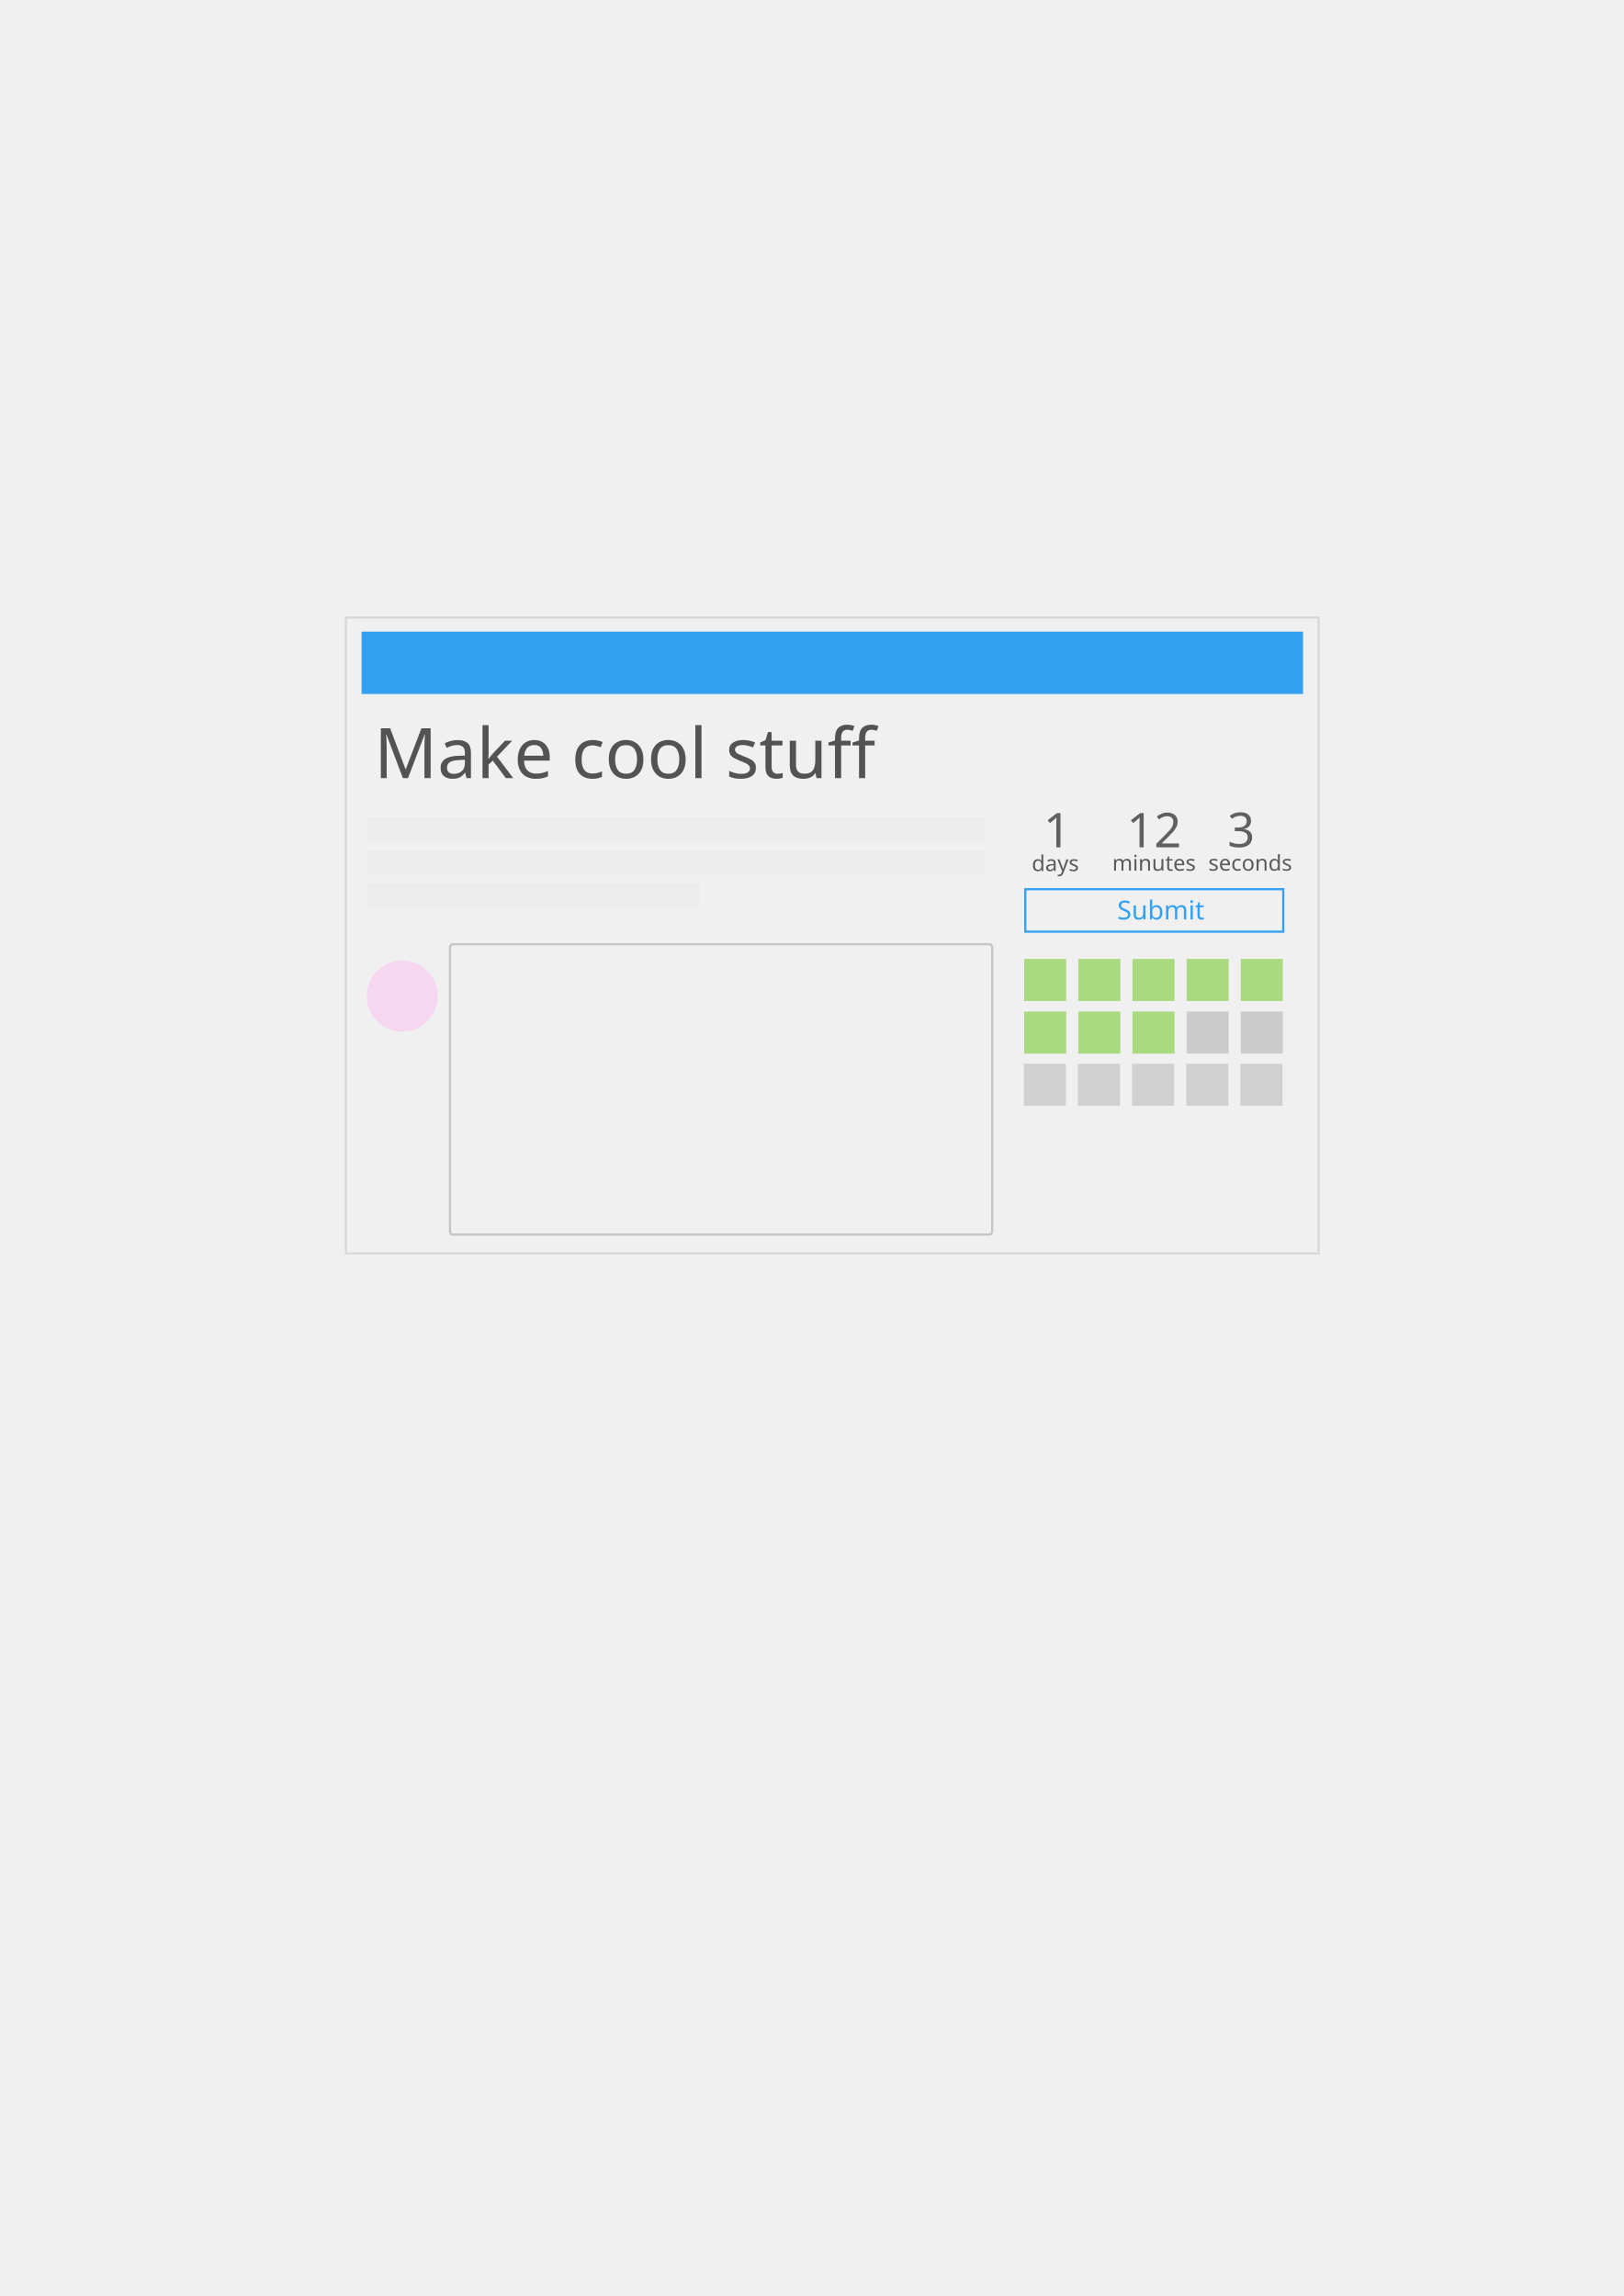
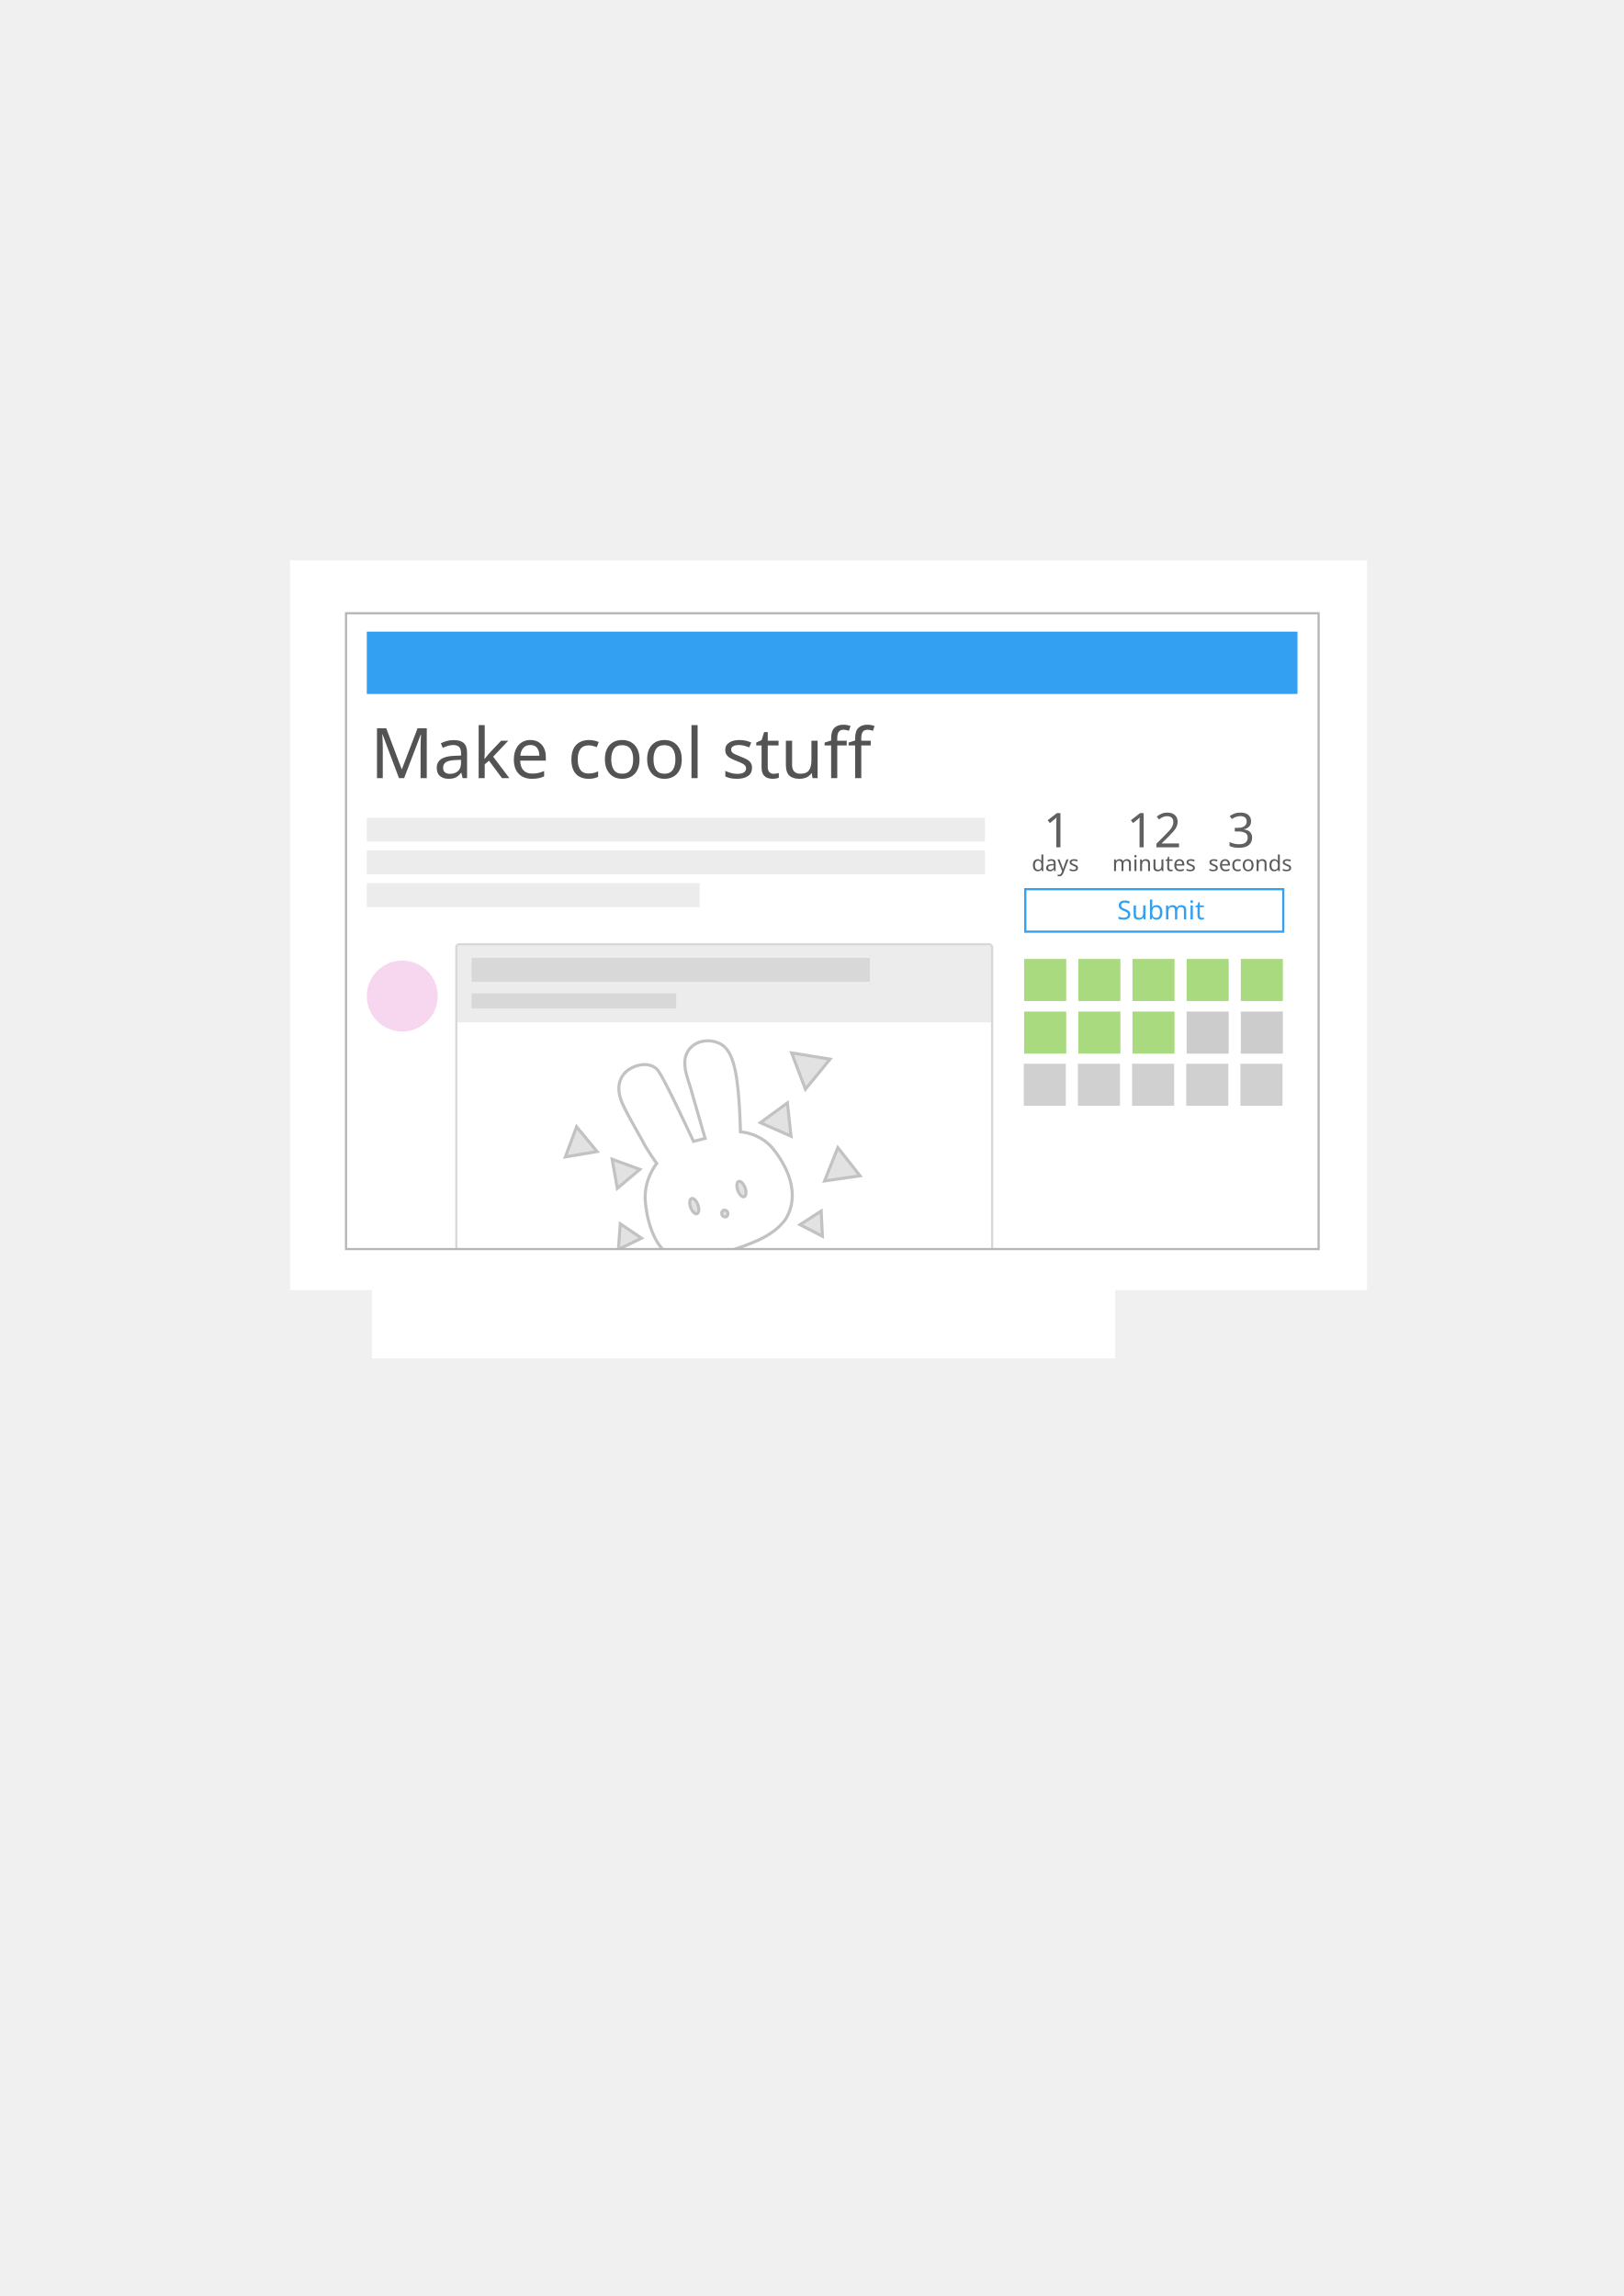
<svg xmlns="http://www.w3.org/2000/svg" width="744.094" height="1052.362" id="svg2" version="1.1">
  <defs id="defs4" />
  <g id="layer1">
-     <rect style="color:#000000;fill:none;stroke:#d8d8d8;stroke-width:1;stroke-opacity:1;marker:none;visibility:visible;display:inline;overflow:visible;enable-background:accumulate" id="rect2987" width="445.714" height="291.429" x="158.571" y="283.076" />
-     <rect style="color:#000000;fill:#34a0f2;fill-opacity:1;fill-rule:nonzero;stroke:none;stroke-width:1;marker:none;visibility:visible;display:inline;overflow:visible;enable-background:accumulate" id="rect2985" width="431.429" height="28.571" x="165.714" y="289.505" />
+     <rect style="opacity:1;color:#000000;fill:#ffffff;fill-opacity:1;fill-rule:nonzero;stroke:none;stroke-width:1.4;stroke-linejoin:miter;stroke-miterlimit:4;stroke-opacity:1;stroke-dasharray:none;stroke-dashoffset:0;marker:none;visibility:visible;display:inline;overflow:visible;enable-background:accumulate" id="rect4125" width="493.561" height="334.462" x="132.936" y="256.867" />
+     <rect style="color:#000000;fill:#34a0f2;fill-opacity:1;fill-rule:nonzero;stroke:none;stroke-width:1;marker:none;visibility:visible;display:inline;overflow:visible;enable-background:accumulate" id="rect2985" width="426.522" height="28.571" x="168.084" y="289.505" />
    <rect style="color:#000000;fill:none;stroke:#34a0f2;stroke-width:1;stroke-linejoin:miter;stroke-miterlimit:4;stroke-opacity:1;stroke-dasharray:none;stroke-dashoffset:0;marker:none;visibility:visible;display:inline;overflow:visible;enable-background:accumulate" id="rect3757" width="118.214" height="19.464" x="469.87" y="407.561" />
    <rect style="color:#000000;fill:#aada80;fill-opacity:1;stroke:none;stroke-width:1;marker:none;visibility:visible;display:inline;overflow:visible;enable-background:accumulate" id="rect3759" width="19.286" height="19.286" x="469.334" y="439.526" />
-     <text xml:space="preserve" style="font-size:40px;font-style:normal;font-variant:normal;font-weight:normal;font-stretch:normal;line-height:125%;letter-spacing:0px;word-spacing:0px;fill:#535353;fill-opacity:1;stroke:none;font-family:Dosis;-inkscape-font-specification:Dosis" x="171.429" y="356.648" id="text3761">
-       <tspan id="tspan3763" x="171.429" y="356.648" style="font-size:32px;fill:#535353;fill-opacity:1">Make cool stuff</tspan>
+     <text xml:space="preserve" style="font-size:40px;font-style:normal;font-variant:normal;font-weight:normal;font-stretch:normal;line-height:125%;letter-spacing:0px;word-spacing:0px;fill:#535353;fill-opacity:1;stroke:none;font-family:Dosis;-inkscape-font-specification:Dosis" x="169.652" y="356.648" id="text3761">
+       <tspan id="tspan3763" x="169.652" y="356.648" style="font-size:32px;fill:#535353;fill-opacity:1">Make cool stuff</tspan>
    </text>
    <rect y="439.526" x="494.155" height="19.286" width="19.286" id="rect3769" style="color:#000000;fill:#aada80;fill-opacity:1;stroke:none;stroke-width:1;marker:none;visibility:visible;display:inline;overflow:visible;enable-background:accumulate" />
    <rect style="color:#000000;fill:#aada80;fill-opacity:1;stroke:none;stroke-width:1;marker:none;visibility:visible;display:inline;overflow:visible;enable-background:accumulate" id="rect3771" width="19.286" height="19.286" x="518.977" y="439.526" />
    <rect y="439.526" x="543.798" height="19.286" width="19.286" id="rect3773" style="color:#000000;fill:#aada80;fill-opacity:1;stroke:none;stroke-width:1;marker:none;visibility:visible;display:inline;overflow:visible;enable-background:accumulate" />
    <rect style="color:#000000;fill:#aada80;fill-opacity:1;stroke:none;stroke-width:1;marker:none;visibility:visible;display:inline;overflow:visible;enable-background:accumulate" id="rect3775" width="19.286" height="19.286" x="568.62" y="439.526" />
    <rect y="463.633" x="469.334" height="19.286" width="19.286" id="rect3782" style="color:#000000;fill:#aada80;fill-opacity:1;stroke:none;stroke-width:1;marker:none;visibility:visible;display:inline;overflow:visible;enable-background:accumulate" />
    <rect style="color:#000000;fill:#aada80;fill-opacity:1;stroke:none;stroke-width:1;marker:none;visibility:visible;display:inline;overflow:visible;enable-background:accumulate" id="rect3784" width="19.286" height="19.286" x="494.155" y="463.633" />
    <rect y="463.633" x="518.977" height="19.286" width="19.286" id="rect3786" style="color:#000000;fill:#aada80;fill-opacity:1;stroke:none;stroke-width:1;marker:none;visibility:visible;display:inline;overflow:visible;enable-background:accumulate" />
    <rect style="color:#000000;fill:#cccccc;fill-opacity:1;stroke:none;stroke-width:1;marker:none;visibility:visible;display:inline;overflow:visible;enable-background:accumulate" id="rect3788" width="19.286" height="19.286" x="543.798" y="463.633" />
    <rect y="463.633" x="568.62" height="19.286" width="19.286" id="rect3790" style="color:#000000;fill:#cccccc;fill-opacity:1;stroke:none;stroke-width:1;marker:none;visibility:visible;display:inline;overflow:visible;enable-background:accumulate" />
    <rect y="487.561" x="469.155" height="19.286" width="19.286" id="rect3796" style="color:#000000;fill:#d0d0d0;fill-opacity:1;stroke:none;stroke-width:1;marker:none;visibility:visible;display:inline;overflow:visible;enable-background:accumulate" />
    <rect style="color:#000000;fill:#d0d0d0;fill-opacity:1;stroke:none;stroke-width:1;marker:none;visibility:visible;display:inline;overflow:visible;enable-background:accumulate" id="rect3798" width="19.286" height="19.286" x="493.977" y="487.561" />
    <rect y="487.561" x="518.798" height="19.286" width="19.286" id="rect3800" style="color:#000000;fill:#d0d0d0;fill-opacity:1;stroke:none;stroke-width:1;marker:none;visibility:visible;display:inline;overflow:visible;enable-background:accumulate" />
-     <rect style="color:#000000;fill:#d0d0d0;fill-opacity:1;stroke:none;stroke-width:1;marker:none;visibility:visible;display:inline;overflow:visible;enable-background:accumulate" id="rect3802" width="19.286" height="19.286" x="543.619" y="487.561" />
+     <rect style="color:#000000;fill:#d0d0d0;fill-opacity:1;stroke:none;stroke-width:1;marker:none;visibility:visible;display:inline;overflow:visible;enable-background:accumulate" id="rect3802" width="19.286" height="19.286" x="543.62" y="487.561" />
    <rect y="487.561" x="568.441" height="19.286" width="19.286" id="rect3804" style="color:#000000;fill:#d0d0d0;fill-opacity:1;stroke:none;stroke-width:1;marker:none;visibility:visible;display:inline;overflow:visible;enable-background:accumulate" />
    <text xml:space="preserve" style="font-size:40px;font-style:normal;font-variant:normal;font-weight:normal;font-stretch:normal;line-height:125%;letter-spacing:0px;word-spacing:0px;fill:#000000;fill-opacity:1;stroke:none;font-family:Dosis;-inkscape-font-specification:Dosis" x="521.827" y="349.147" id="text3822">
      <tspan id="tspan3824" x="521.827" y="349.147" />
    </text>
-     <g id="g3846" transform="translate(-0.05710622,15.32792)">
-       <text id="text3806" y="383.922" x="472.872" style="font-size:40px;font-style:normal;font-variant:normal;font-weight:normal;font-stretch:normal;line-height:125%;letter-spacing:0px;word-spacing:0px;fill:#5b5b5b;fill-opacity:1;stroke:none;font-family:Dosis;-inkscape-font-specification:Dosis" xml:space="preserve">
-         <tspan style="font-size:10px;fill:#5b5b5b;fill-opacity:1" y="383.922" x="472.872" id="tspan3808">days</tspan>
+     <g id="g3980">
+       <text id="text3806" y="399.25" x="472.815" style="font-size:40px;font-style:normal;font-variant:normal;font-weight:normal;font-stretch:normal;line-height:125%;letter-spacing:0px;word-spacing:0px;fill:#5b5b5b;fill-opacity:1;stroke:none;font-family:Dosis;-inkscape-font-specification:Dosis" xml:space="preserve">
+         <tspan style="font-size:10px;fill:#5b5b5b;fill-opacity:1" y="399.25" x="472.815" id="tspan3808">days</tspan>
      </text>
-       <text id="text3810" y="383.768" x="509.759" style="font-size:40px;font-style:normal;font-variant:normal;font-weight:normal;font-stretch:normal;line-height:125%;letter-spacing:0px;word-spacing:0px;fill:#5b5b5b;fill-opacity:1;stroke:none;font-family:Dosis;-inkscape-font-specification:Dosis" xml:space="preserve">
-         <tspan style="font-size:10px;fill:#5b5b5b;fill-opacity:1" y="383.768" x="509.759" id="tspan3812">minutes</tspan>
+       <text id="text3810" y="399.25" x="509.702" style="font-size:40px;font-style:normal;font-variant:normal;font-weight:normal;font-stretch:normal;line-height:125%;letter-spacing:0px;word-spacing:0px;fill:#5b5b5b;fill-opacity:1;stroke:none;font-family:Dosis;-inkscape-font-specification:Dosis" xml:space="preserve">
+         <tspan style="font-size:10px;fill:#5b5b5b;fill-opacity:1" y="399.25" x="509.702" id="tspan3812">minutes</tspan>
      </text>
-       <text id="text3814" y="383.735" x="553.799" style="font-size:40px;font-style:normal;font-variant:normal;font-weight:normal;font-stretch:normal;line-height:125%;letter-spacing:0px;word-spacing:0px;fill:#5b5b5b;fill-opacity:1;stroke:none;font-family:Dosis;-inkscape-font-specification:Dosis" xml:space="preserve">
-         <tspan style="font-size:10px;fill:#5b5b5b;fill-opacity:1" y="383.735" x="553.799" id="tspan3816">seconds</tspan>
+       <text id="text3814" y="399.25" x="553.742" style="font-size:40px;font-style:normal;font-variant:normal;font-weight:normal;font-stretch:normal;line-height:125%;letter-spacing:0px;word-spacing:0px;fill:#5b5b5b;fill-opacity:1;stroke:none;font-family:Dosis;-inkscape-font-specification:Dosis" xml:space="preserve">
+         <tspan style="font-size:10px;fill:#5b5b5b;fill-opacity:1" y="399.25" x="553.742" id="tspan3816">seconds</tspan>
      </text>
-       <text id="text3818" y="373.038" x="478.218" style="font-size:40px;font-style:normal;font-variant:normal;font-weight:normal;font-stretch:normal;line-height:125%;letter-spacing:0px;word-spacing:0px;fill:#606060;fill-opacity:1;stroke:none;font-family:Dosis;-inkscape-font-specification:Dosis" xml:space="preserve">
-         <tspan style="font-size:22px;fill:#606060;fill-opacity:1" y="373.038" x="478.218" id="tspan3820">1</tspan>
+       <text id="text3818" y="388.366" x="478.161" style="font-size:40px;font-style:normal;font-variant:normal;font-weight:normal;font-stretch:normal;line-height:125%;letter-spacing:0px;word-spacing:0px;fill:#606060;fill-opacity:1;stroke:none;font-family:Dosis;-inkscape-font-specification:Dosis" xml:space="preserve">
+         <tspan style="font-size:22px;fill:#606060;fill-opacity:1" y="388.366" x="478.161" id="tspan3820">1</tspan>
      </text>
-       <text id="text3826" y="373.038" x="516.349" style="font-size:40px;font-style:normal;font-variant:normal;font-weight:normal;font-stretch:normal;line-height:125%;letter-spacing:0px;word-spacing:0px;fill:#606060;fill-opacity:1;stroke:none;font-family:Dosis;-inkscape-font-specification:Dosis" xml:space="preserve">
-         <tspan style="font-size:22px;fill:#606060;fill-opacity:1" y="373.038" x="516.349" id="tspan3828">12</tspan>
+       <text id="text3826" y="388.366" x="516.292" style="font-size:40px;font-style:normal;font-variant:normal;font-weight:normal;font-stretch:normal;line-height:125%;letter-spacing:0px;word-spacing:0px;fill:#606060;fill-opacity:1;stroke:none;font-family:Dosis;-inkscape-font-specification:Dosis" xml:space="preserve">
+         <tspan style="font-size:22px;fill:#606060;fill-opacity:1" y="388.366" x="516.292" id="tspan3828">12</tspan>
      </text>
-       <text id="text3830" y="372.906" x="562.53" style="font-size:40px;font-style:normal;font-variant:normal;font-weight:normal;font-stretch:normal;line-height:125%;letter-spacing:0px;word-spacing:0px;fill:#606060;fill-opacity:1;stroke:none;font-family:Dosis;-inkscape-font-specification:Dosis" xml:space="preserve">
-         <tspan style="font-size:22px;fill:#606060;fill-opacity:1" y="372.906" x="562.53" id="tspan3832">3</tspan>
+       <text id="text3830" y="388.366" x="562.473" style="font-size:40px;font-style:normal;font-variant:normal;font-weight:normal;font-stretch:normal;line-height:125%;letter-spacing:0px;word-spacing:0px;fill:#606060;fill-opacity:1;stroke:none;font-family:Dosis;-inkscape-font-specification:Dosis" xml:space="preserve">
+         <tspan style="font-size:22px;fill:#606060;fill-opacity:1" y="388.366" x="562.473" id="tspan3832">3</tspan>
      </text>
    </g>
    <text xml:space="preserve" style="font-size:40px;font-style:normal;font-variant:normal;font-weight:normal;font-stretch:normal;line-height:125%;letter-spacing:0px;word-spacing:0px;fill:#34a0f2;fill-opacity:1;stroke:none;font-family:Dosis;-inkscape-font-specification:Dosis" x="511.966" y="421.421" id="text3860">
      <tspan id="tspan3862" x="511.966" y="421.421" style="font-size:12px;fill:#34a0f2;fill-opacity:1">Submit</tspan>
    </text>
-     <rect style="color:#000000;fill:none;stroke:#c5c5c5;stroke-width:1;stroke-linejoin:miter;stroke-miterlimit:4;stroke-opacity:1;stroke-dasharray:none;stroke-dashoffset:0;marker:none;visibility:visible;display:inline;overflow:visible;enable-background:accumulate" id="rect3864" width="248.444" height="133.078" x="206.225" y="432.794" ry="1.371" />
+     <rect style="color:#000000;fill:#ececec;fill-opacity:1;fill-rule:nonzero;stroke:none;stroke-width:1;marker:none;visibility:visible;display:inline;overflow:visible;enable-background:accumulate" id="rect3192" width="245.5" height="35.75" x="209" y="432.862" />
+     <rect style="color:#000000;fill:none;stroke:#d8d8d8;stroke-width:1;stroke-linejoin:miter;stroke-miterlimit:4;stroke-opacity:1;stroke-dasharray:none;stroke-dashoffset:0;marker:none;visibility:visible;display:inline;overflow:visible;enable-background:accumulate" id="rect3864" width="245.562" height="149.65" x="209.107" y="432.794" ry="1.371" />
    <path style="color:#000000;fill:#f7d6f0;fill-opacity:1;stroke:none;stroke-width:1;marker:none;visibility:visible;display:inline;overflow:visible;enable-background:accumulate" id="path3866" d="m 194.454,429.401 a 16.263,16.263 0 1 1 -32.527,0 16.263,16.263 0 1 1 32.527,0 z" transform="translate(6.156854,27.13478)" />
    <rect ry="0" y="389.795" x="168.084" height="10.935" width="283.3" id="rect3870" style="color:#000000;fill:#ececec;fill-opacity:1;fill-rule:nonzero;stroke:none;stroke-width:1;marker:none;visibility:visible;display:inline;overflow:visible;enable-background:accumulate" />
    <rect style="color:#000000;fill:#ececec;fill-opacity:1;fill-rule:nonzero;stroke:none;stroke-width:1;marker:none;visibility:visible;display:inline;overflow:visible;enable-background:accumulate" id="rect3874" width="283.3" height="10.935" x="168.084" y="374.795" ry="0" />
    <rect style="color:#000000;fill:#ececec;fill-opacity:1;fill-rule:nonzero;stroke:none;stroke-width:1;marker:none;visibility:visible;display:inline;overflow:visible;enable-background:accumulate" id="rect3876" width="152.55" height="10.935" x="168.084" y="404.795" ry="0" />
+     <rect style="color:#000000;fill:#d8d8d8;fill-opacity:1;fill-rule:nonzero;stroke:none;stroke-width:1;marker:none;visibility:visible;display:inline;overflow:visible;enable-background:accumulate" id="rect3194" width="182.55" height="10.935" x="216.084" y="439.058" ry="0" />
+     <rect ry="0" y="455.283" x="216.084" height="6.935" width="93.8" id="rect3964" style="color:#000000;fill:#d8d8d8;fill-opacity:1;fill-rule:nonzero;stroke:none;stroke-width:1;marker:none;visibility:visible;display:inline;overflow:visible;enable-background:accumulate" />
+     <g transform="matrix(0.9408016,-0.3389579,0.3389579,0.9408016,-152.3574,543.257)" id="g4085" style="opacity:0.739">
+       <path id="path4005" d="m 433.767,99.172 c -3.733,0.457 -10.175,3.402 -9.369,14.142 0.405,5.394 2.156,14.277 2.917,19.622 0.761,5.346 2.563,11.314 2.563,11.314 0,0 -8.3,4.831 -10.894,14.824 -2.594,9.992 -2.325,20.086 1.423,25.469 3.748,5.383 19.673,8.744 27.133,8.76 7.998,0.018 20.078,1.07 28.989,-4.818 11.257,-8.742 8.81,-24.033 5.655,-32.768 -3.155,-8.734 -11.307,-12.093 -11.307,-12.093 0,0 5.846,-17.053 7.26,-27.129 1.414,-10.076 -0.884,-14.01 -5.834,-16.617 -1.783,-0.939 -7.248,-2.828 -11.844,1.061 -4.596,3.889 -3.977,12.021 -4.243,15.38 -0.197,2.492 -1.591,24.66 -1.591,24.66 l -5.48,-0.53 c 0,0 -2.652,-30.759 -4.243,-35.974 -0.947,-3.104 -4.685,-6.093 -11.137,-5.303 z" style="fill:none;stroke:#adadad;stroke-width:1.4;stroke-linecap:butt;stroke-linejoin:miter;stroke-miterlimit:4;stroke-opacity:1;stroke-dasharray:none" />
+       <path transform="translate(58.46967,5.292893)" d="m 382.722,163.175 c 0,2.05 -0.791,3.712 -1.768,3.712 -0.976,0 -1.768,-1.662 -1.768,-3.712 0,-2.05 0.791,-3.712 1.768,-3.712 0.976,0 1.768,1.662 1.768,3.712 z" id="path4007" style="color:#000000;fill:#d8d8d8;fill-opacity:1;fill-rule:nonzero;stroke:#adadad;stroke-width:1.4;stroke-linejoin:miter;stroke-miterlimit:4;stroke-opacity:1;stroke-dasharray:none;stroke-dashoffset:0;marker:none;visibility:visible;display:inline;overflow:visible;enable-background:accumulate" />
+       <path transform="translate(81.45064,5.292893)" style="color:#000000;fill:#d8d8d8;fill-opacity:1;fill-rule:nonzero;stroke:#adadad;stroke-width:1.4;stroke-linejoin:miter;stroke-miterlimit:4;stroke-opacity:1;stroke-dasharray:none;stroke-dashoffset:0;marker:none;visibility:visible;display:inline;overflow:visible;enable-background:accumulate" id="path4011" d="m 382.722,163.175 c 0,2.05 -0.791,3.712 -1.768,3.712 -0.976,0 -1.768,-1.662 -1.768,-3.712 0,-2.05 0.791,-3.712 1.768,-3.712 0.976,0 1.768,1.662 1.768,3.712 z" />
+       <path transform="translate(61.12132,0.3431457)" d="m 391.737,176.08 c 0,0.879 -0.633,1.591 -1.414,1.591 -0.781,0 -1.414,-0.712 -1.414,-1.591 0,-0.879 0.633,-1.591 1.414,-1.591 0.781,0 1.414,0.712 1.414,1.591 z" id="path4013" style="color:#000000;fill:#d8d8d8;fill-opacity:1;fill-rule:nonzero;stroke:#adadad;stroke-width:1.4;stroke-linejoin:miter;stroke-miterlimit:4;stroke-opacity:1;stroke-dasharray:none;stroke-dashoffset:0;marker:none;visibility:visible;display:inline;overflow:visible;enable-background:accumulate" />
+       <path transform="translate(-5.5,8)" d="m 497.5,145.362 -11.111,-10.585 14.722,-4.33 z" id="path4029" style="color:#000000;fill:#d8d8d8;fill-opacity:1;fill-rule:nonzero;stroke:#adadad;stroke-width:1.4;stroke-linejoin:miter;stroke-miterlimit:4;stroke-opacity:1;stroke-dasharray:none;stroke-dashoffset:0;marker:none;visibility:visible;display:inline;overflow:visible;enable-background:accumulate" />
+       <path transform="translate(2,6)" d="m 497.5,171.862 10.902,-12.294 5.196,15.588 z" id="path4031" style="color:#000000;fill:#d8d8d8;fill-opacity:1;fill-rule:nonzero;stroke:#adadad;stroke-width:1.4;stroke-linejoin:miter;stroke-miterlimit:4;stroke-opacity:1;stroke-dasharray:none;stroke-dashoffset:0;marker:none;visibility:visible;display:inline;overflow:visible;enable-background:accumulate" />
+       <path transform="translate(-4,3.5)" d="m 410,126.362 -14.513,-2.621 9.526,-11.258 z" id="path4033" style="color:#000000;fill:#d8d8d8;fill-opacity:1;fill-rule:nonzero;stroke:#adadad;stroke-width:1.4;stroke-linejoin:miter;stroke-miterlimit:4;stroke-opacity:1;stroke-dasharray:none;stroke-dashoffset:0;marker:none;visibility:visible;display:inline;overflow:visible;enable-background:accumulate" />
+       <path transform="translate(-1.5,5)" d="m 401.5,170.362 4.786,-10.763 6.928,9.526 z" id="path4035" style="color:#000000;fill:#d8d8d8;fill-opacity:1;fill-rule:nonzero;stroke:#adadad;stroke-width:1.4;stroke-linejoin:miter;stroke-miterlimit:4;stroke-opacity:1;stroke-dasharray:none;stroke-dashoffset:0;marker:none;visibility:visible;display:inline;overflow:visible;enable-background:accumulate" />
+       <path transform="translate(3.5,3.5)" d="m 405.5,145.362 2.304,-13.33 10.392,8.66 z" id="path4039" style="color:#000000;fill:#d8d8d8;fill-opacity:1;fill-rule:nonzero;stroke:#adadad;stroke-width:1.4;stroke-linejoin:miter;stroke-miterlimit:4;stroke-opacity:1;stroke-dasharray:none;stroke-dashoffset:0;marker:none;visibility:visible;display:inline;overflow:visible;enable-background:accumulate" />
+       <path transform="translate(-1,6.5)" d="m 460,203.862 -7.098,-1.902 5.196,-5.196 z" id="path4041" style="color:#000000;fill:#d8d8d8;fill-opacity:1;fill-rule:nonzero;stroke:#adadad;stroke-width:1.4;stroke-linejoin:miter;stroke-miterlimit:4;stroke-opacity:1;stroke-dasharray:none;stroke-dashoffset:0;marker:none;visibility:visible;display:inline;overflow:visible;enable-background:accumulate" />
+       <path d="m 413.5,195.862 4.268,-6.464 3.464,6.928 z" id="path4043" style="color:#000000;fill:#d8d8d8;fill-opacity:1;fill-rule:nonzero;stroke:#adadad;stroke-width:1.4;stroke-linejoin:miter;stroke-miterlimit:4;stroke-opacity:1;stroke-dasharray:none;stroke-dashoffset:0;marker:none;visibility:visible;display:inline;overflow:visible;enable-background:accumulate" />
+       <path transform="translate(-2,5)" d="m 492,196.362 -7.879,-8.451 11.258,-2.598 z" id="path4045" style="color:#000000;fill:#d8d8d8;fill-opacity:1;fill-rule:nonzero;stroke:#adadad;stroke-width:1.4;stroke-linejoin:miter;stroke-miterlimit:4;stroke-opacity:1;stroke-dasharray:none;stroke-dashoffset:0;marker:none;visibility:visible;display:inline;overflow:visible;enable-background:accumulate" />
+       <path transform="translate(-9.5,-6)" d="m 515,141.362 -0.294,-17.83 15.588,8.66 z" id="path4047" style="color:#000000;fill:#d8d8d8;fill-opacity:1;fill-rule:nonzero;stroke:#adadad;stroke-width:1.4;stroke-linejoin:miter;stroke-miterlimit:4;stroke-opacity:1;stroke-dasharray:none;stroke-dashoffset:0;marker:none;visibility:visible;display:inline;overflow:visible;enable-background:accumulate" />
+     </g>
+     <rect y="572.112" x="170.5" height="50.5" width="340.5" id="rect4100" style="color:#000000;fill:#ffffff;fill-opacity:1;fill-rule:nonzero;stroke:none;stroke-width:1.4;marker:none;visibility:visible;display:inline;overflow:visible;enable-background:accumulate" />
+     <rect style="color:#000000;fill:none;stroke:#b6b6b6;stroke-width:1;stroke-opacity:1;marker:none;visibility:visible;display:inline;overflow:visible;enable-background:accumulate" id="rect2987" width="445.714" height="291.429" x="158.571" y="281.076" />
  </g>
</svg>
